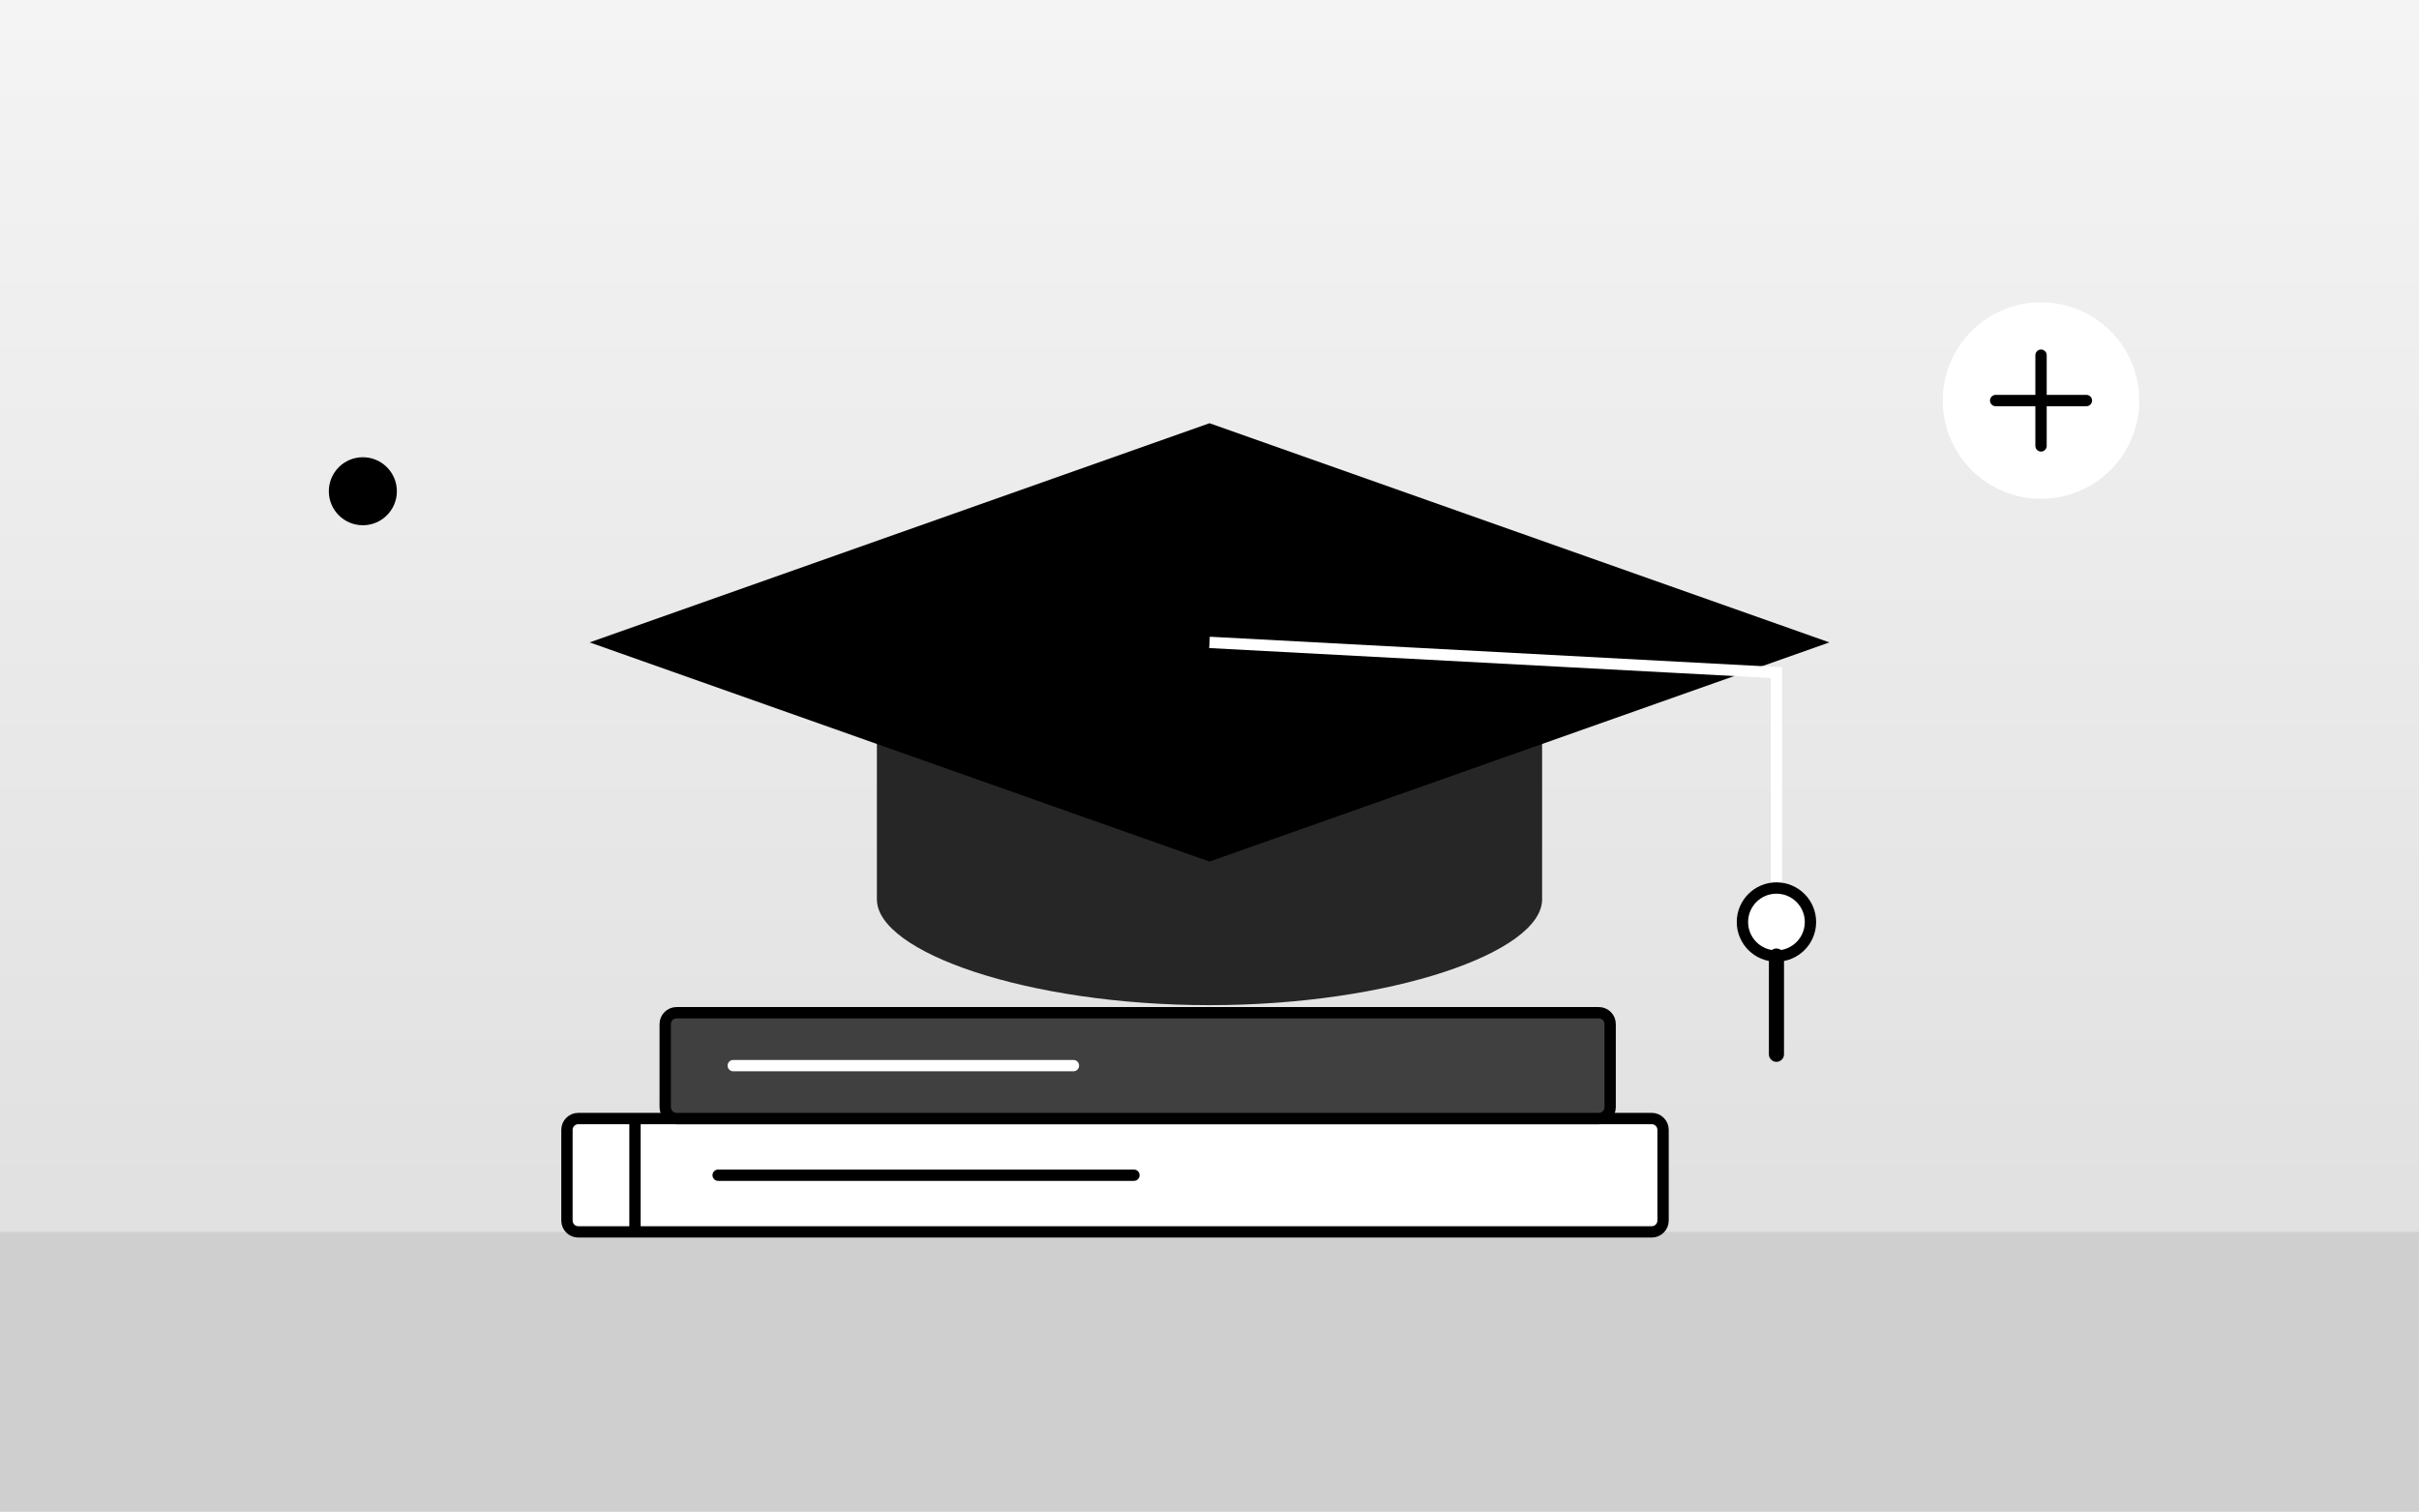
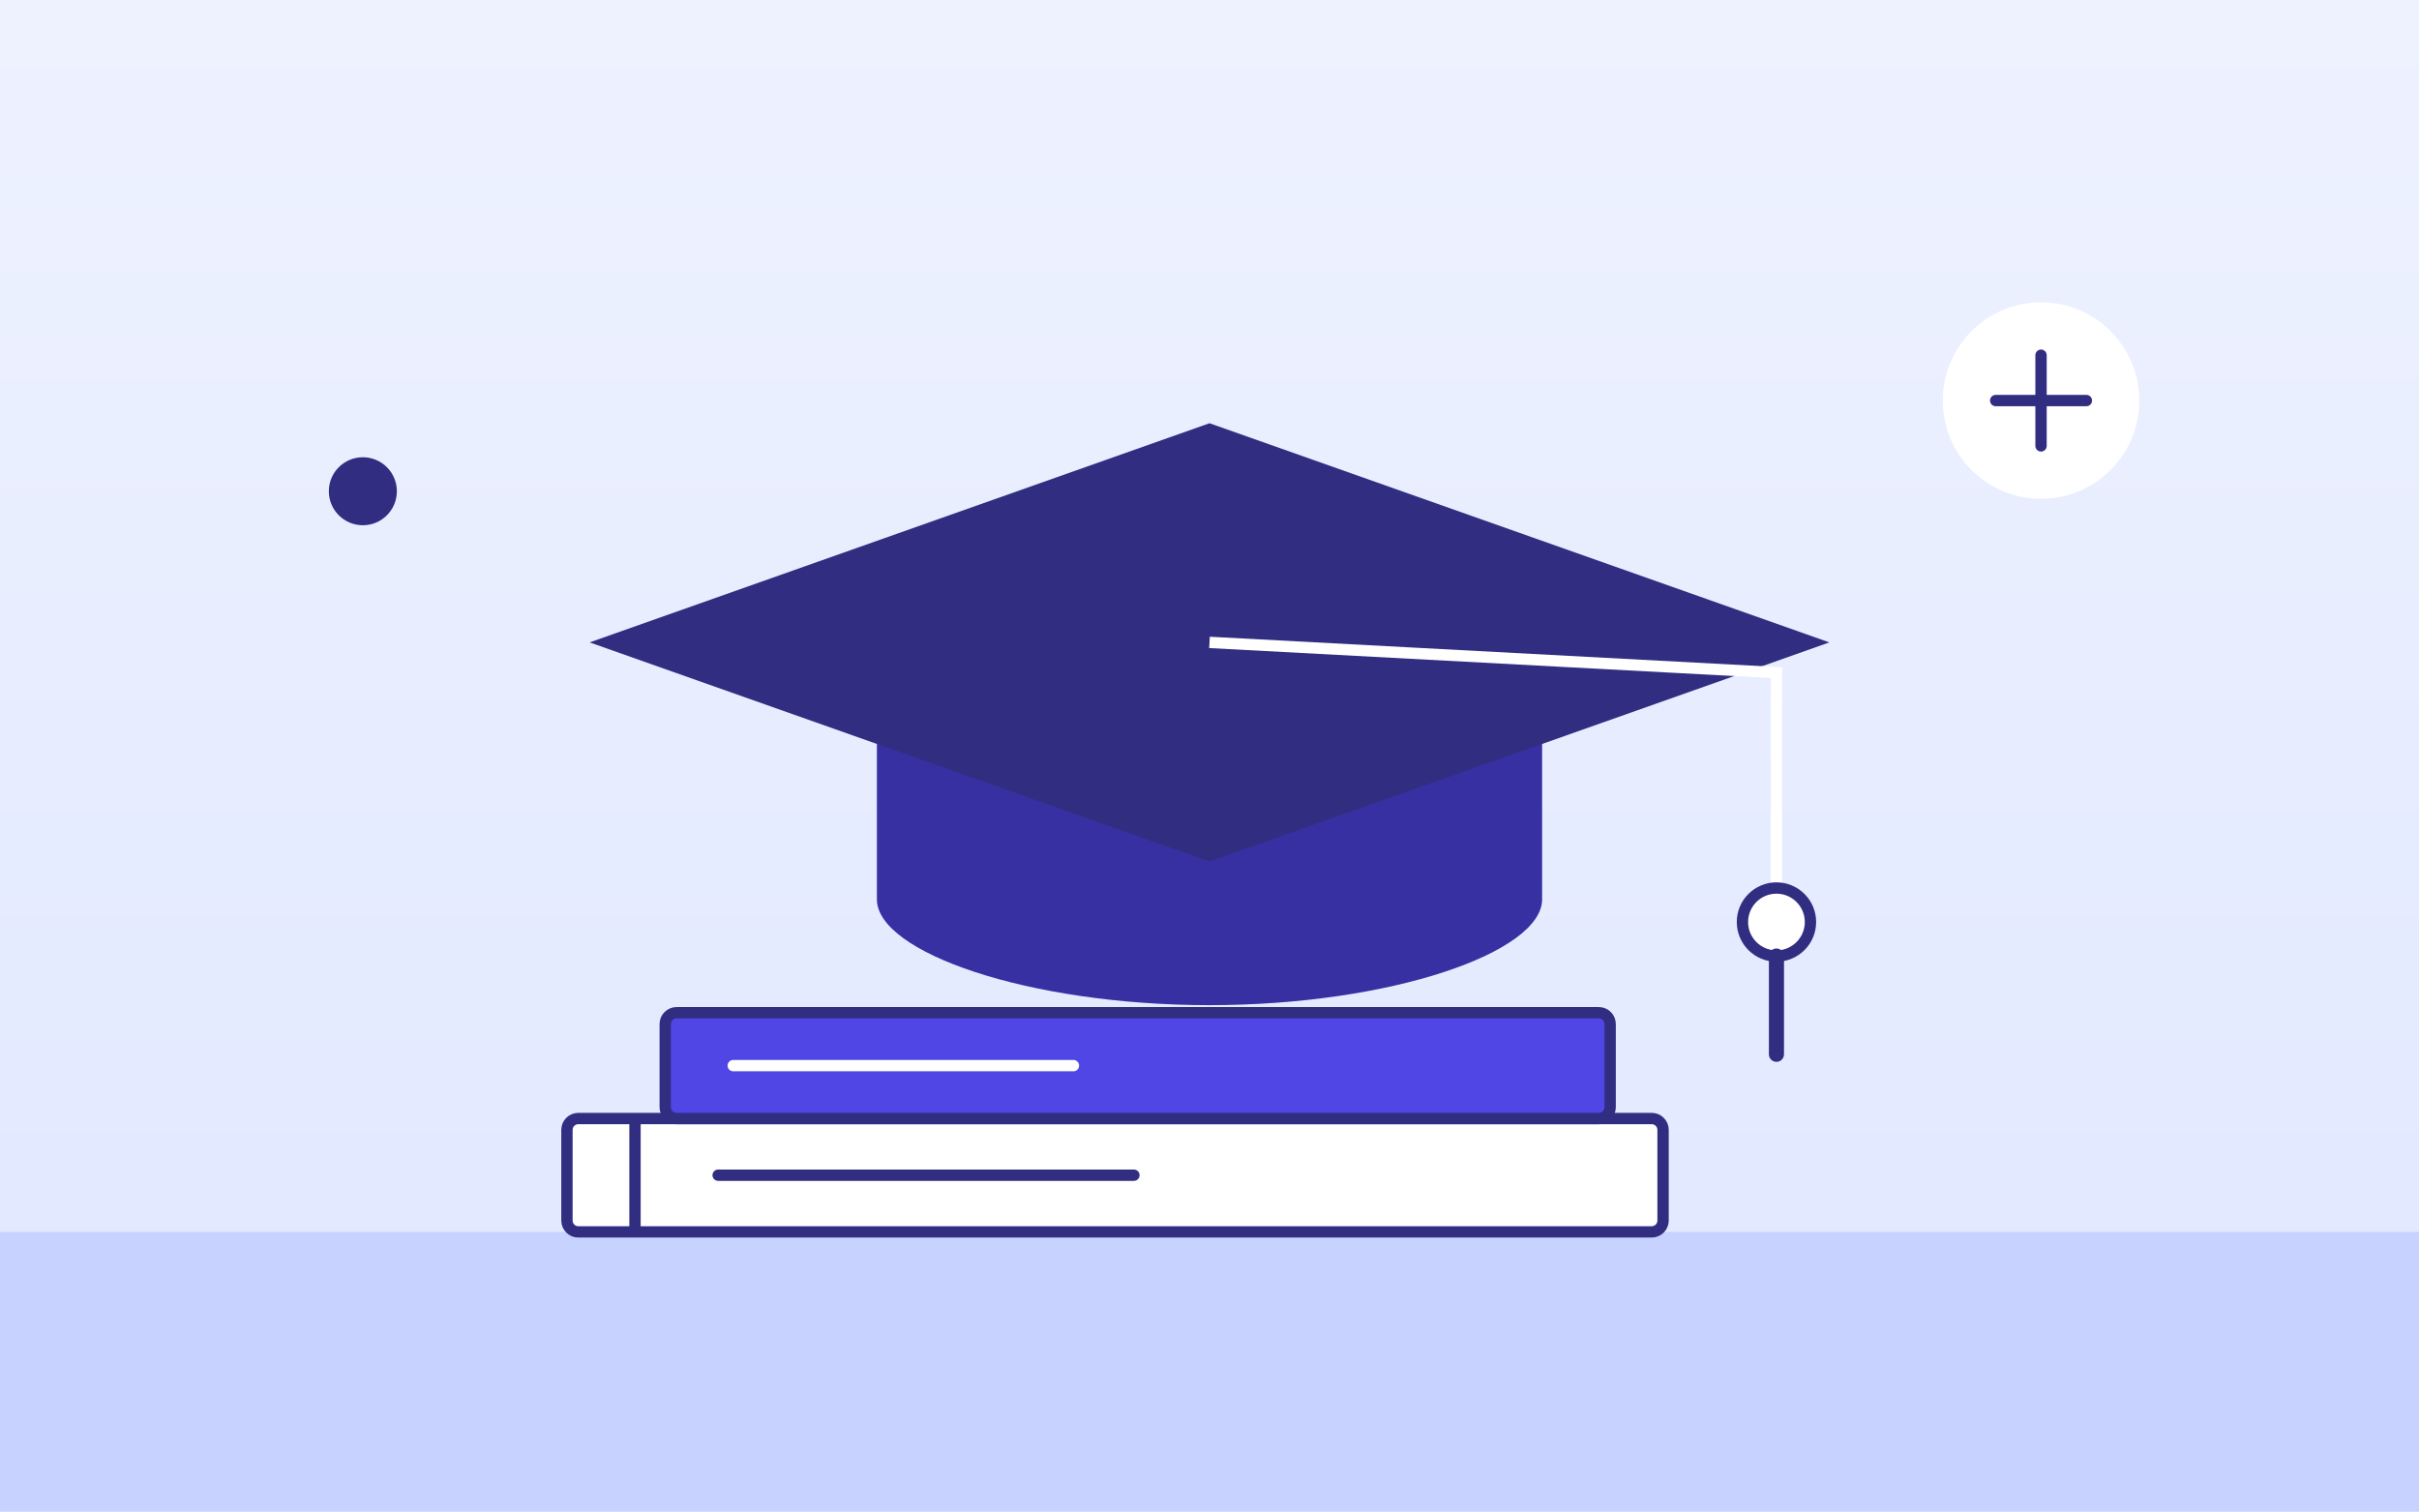
<svg xmlns="http://www.w3.org/2000/svg" viewBox="0 0 640 400" preserveAspectRatio="xMidYMid slice">
  <defs>
    <linearGradient id="g" x1="0" y1="0" x2="0" y2="1">
-       <stop offset="0" stop-color="#F4F4F4" />
-       <stop offset="1" stop-color="#DCDCDC" />
+       <stop offset="0" stop-color="#EEF2FF" />
+       <stop offset="1" stop-color="#E0E7FF" />
    </linearGradient>
  </defs>
  <rect width="640" height="400" fill="url(#g)" />
-   <rect y="326" width="640" height="74" fill="#CFCFCF" />
-   <rect x="150" y="296" width="290" height="30" rx="3" fill="#fff" stroke="#000" stroke-width="3" stroke-linejoin="round" />
-   <path d="M168 296v30" stroke="#000" stroke-width="3" />
-   <path d="M190 311h110" stroke="#000" stroke-width="3" stroke-linecap="round" />
-   <rect x="176" y="268" width="250" height="28" rx="3" fill="#404040" stroke="#000" stroke-width="3" stroke-linejoin="round" />
+   <rect y="326" width="640" height="74" fill="#C7D2FE" />
+   <rect x="150" y="296" width="290" height="30" rx="3" fill="#fff" stroke="#312E81" stroke-width="3" stroke-linejoin="round" />
+   <path d="M168 296v30" stroke="#312E81" stroke-width="3" />
+   <path d="M190 311h110" stroke="#312E81" stroke-width="3" stroke-linecap="round" />
+   <rect x="176" y="268" width="250" height="28" rx="3" fill="#4F46E5" stroke="#312E81" stroke-width="3" stroke-linejoin="round" />
  <path d="M194 282h90" stroke="#fff" stroke-width="3" stroke-linecap="round" />
-   <path d="M232 188v50c0 14 40 28 88 28s88-14 88-28v-50l-88 30z" fill="#262626" />
-   <polygon points="320,112 484,170 320,228 156,170" fill="#000" />
+   <path d="M232 188v50c0 14 40 28 88 28s88-14 88-28v-50l-88 30z" fill="#3730A3" />
+   <polygon points="320,112 484,170 320,228 156,170" fill="#312E81" />
  <path d="M320 170l150 8v56" fill="none" stroke="#fff" stroke-width="3" />
-   <circle cx="470" cy="244" r="9" fill="#fff" stroke="#000" stroke-width="3" stroke-linejoin="round" />
-   <path d="M470 253v26" stroke="#000" stroke-width="4" stroke-linecap="round" />
+   <circle cx="470" cy="244" r="9" fill="#fff" stroke="#312E81" stroke-width="3" stroke-linejoin="round" />
+   <path d="M470 253v26" stroke="#312E81" stroke-width="4" stroke-linecap="round" />
  <circle cx="540" cy="106" r="26" fill="#fff" />
-   <path d="M528 106h24M540 94v24" stroke="#000" stroke-width="3" stroke-linecap="round" />
-   <circle cx="96" cy="130" r="9" fill="#000" />
+   <path d="M528 106h24M540 94v24" stroke="#312E81" stroke-width="3" stroke-linecap="round" />
+   <circle cx="96" cy="130" r="9" fill="#312E81" />
</svg>
